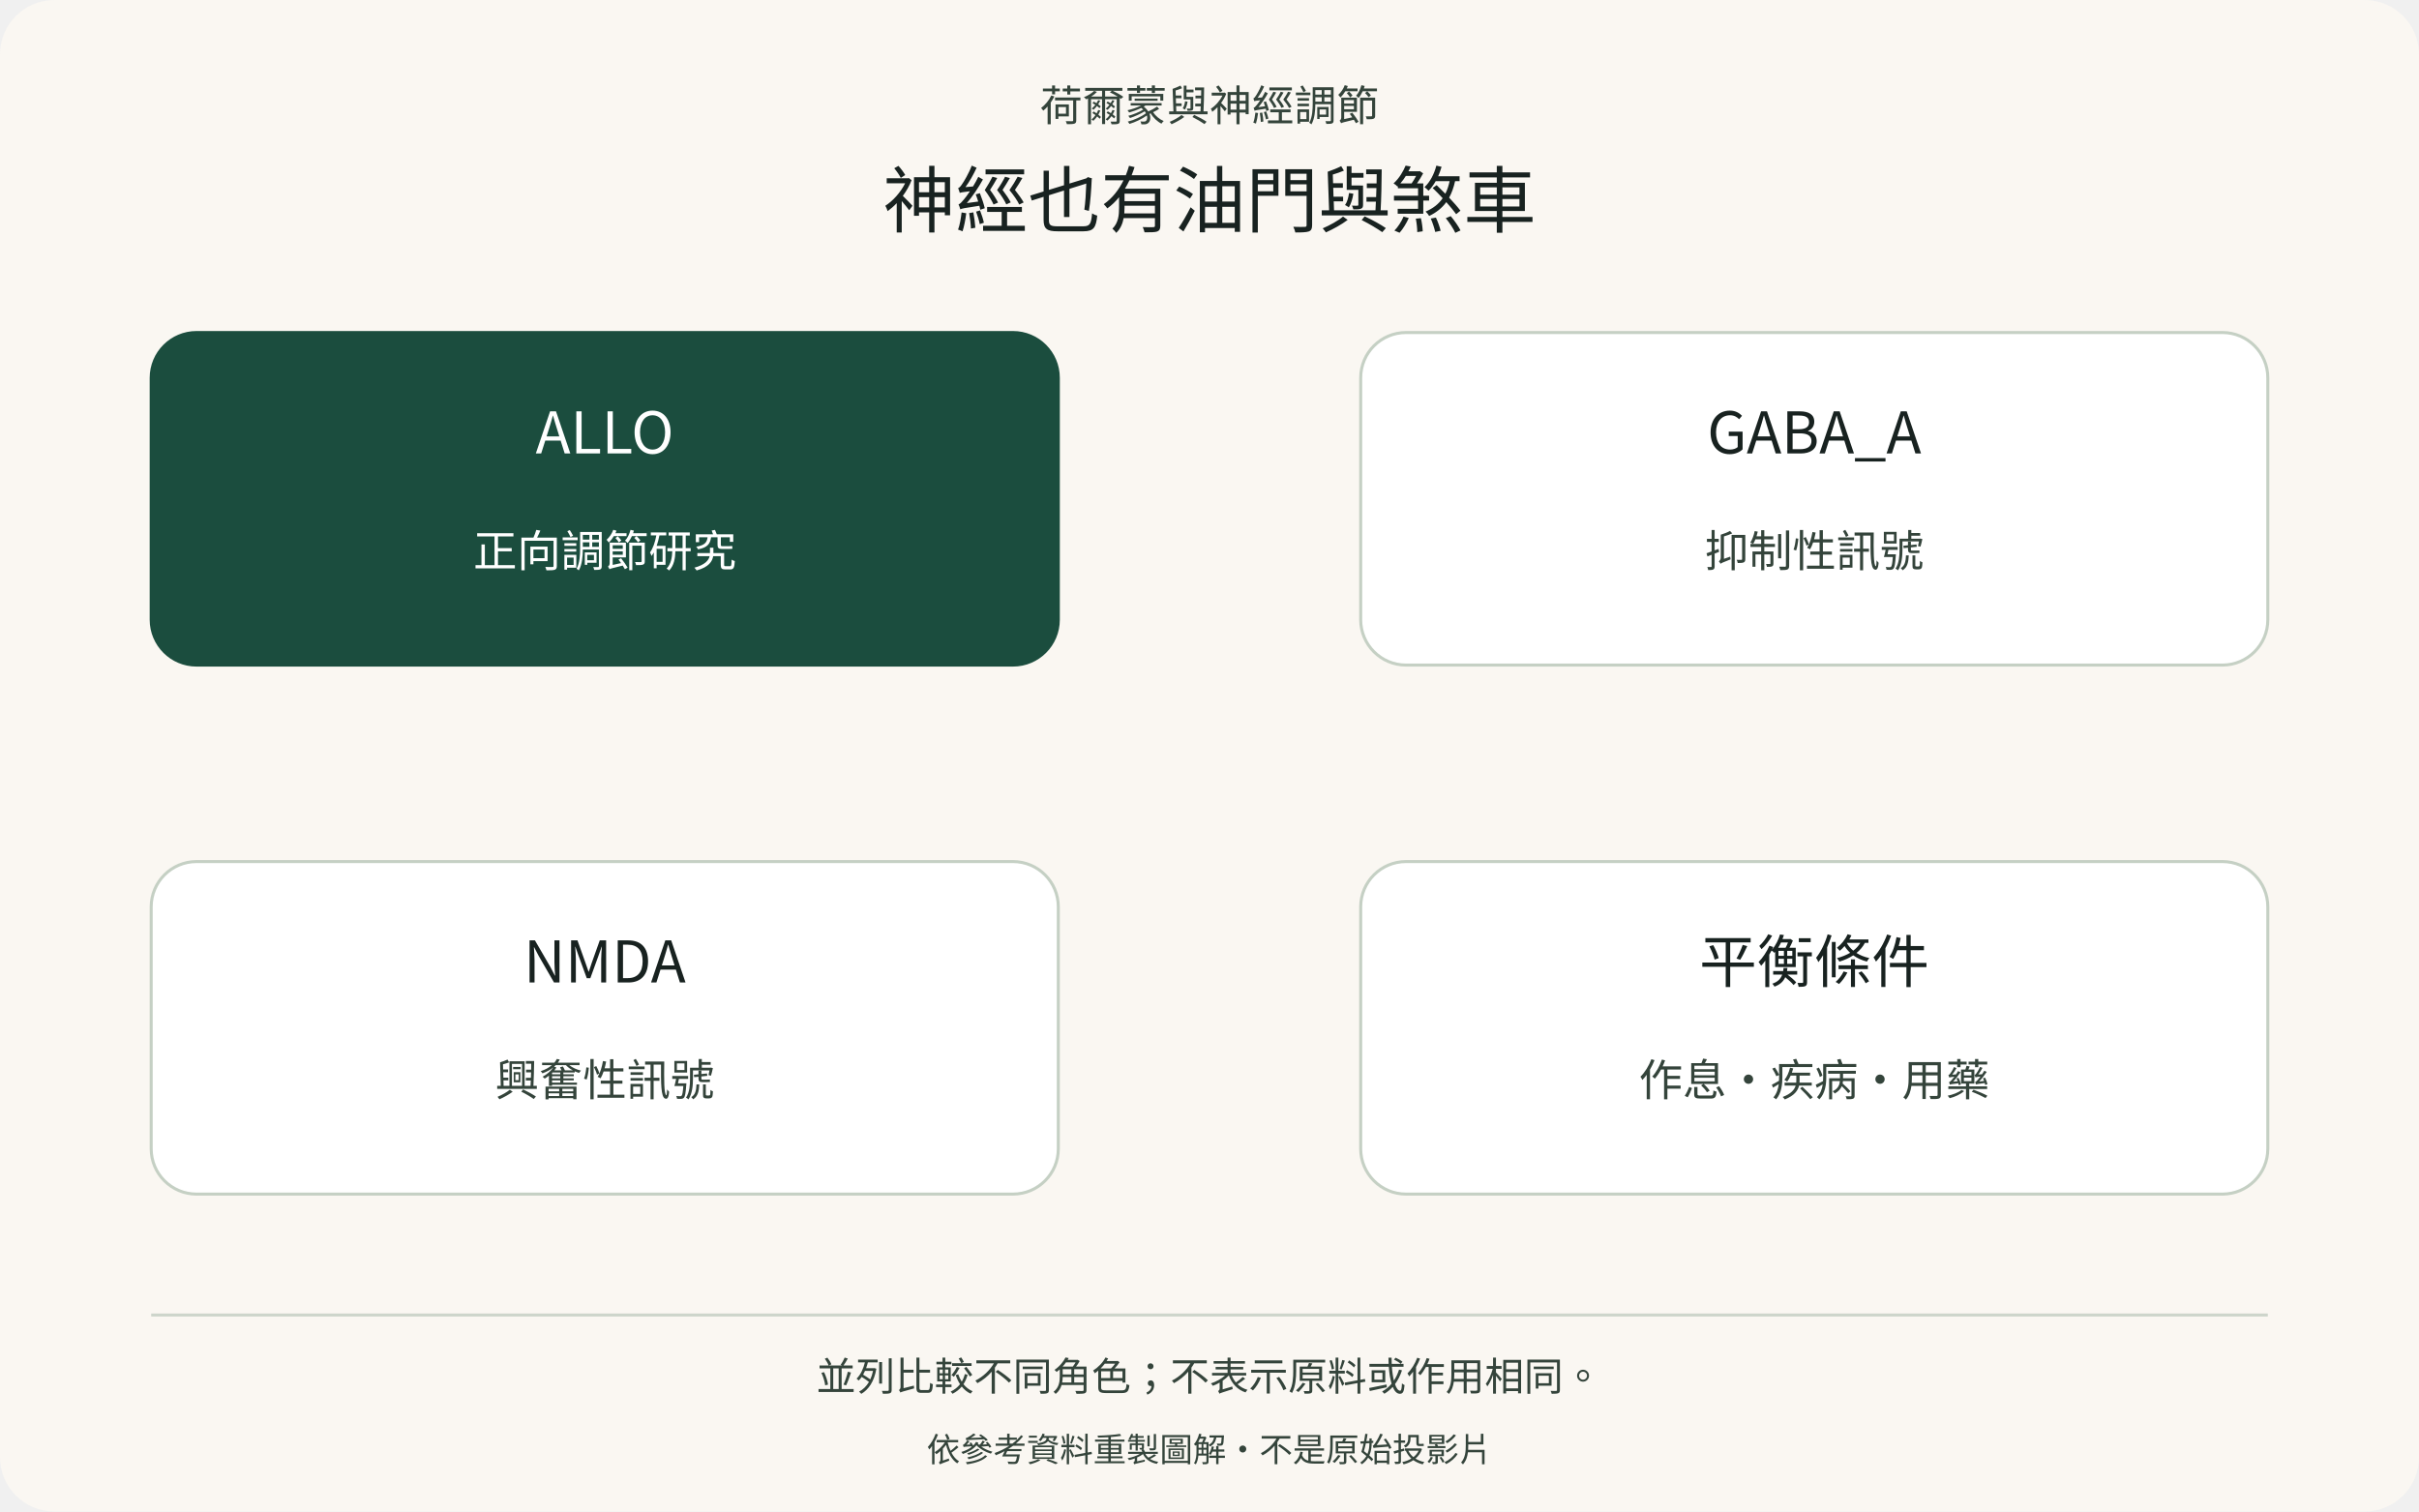
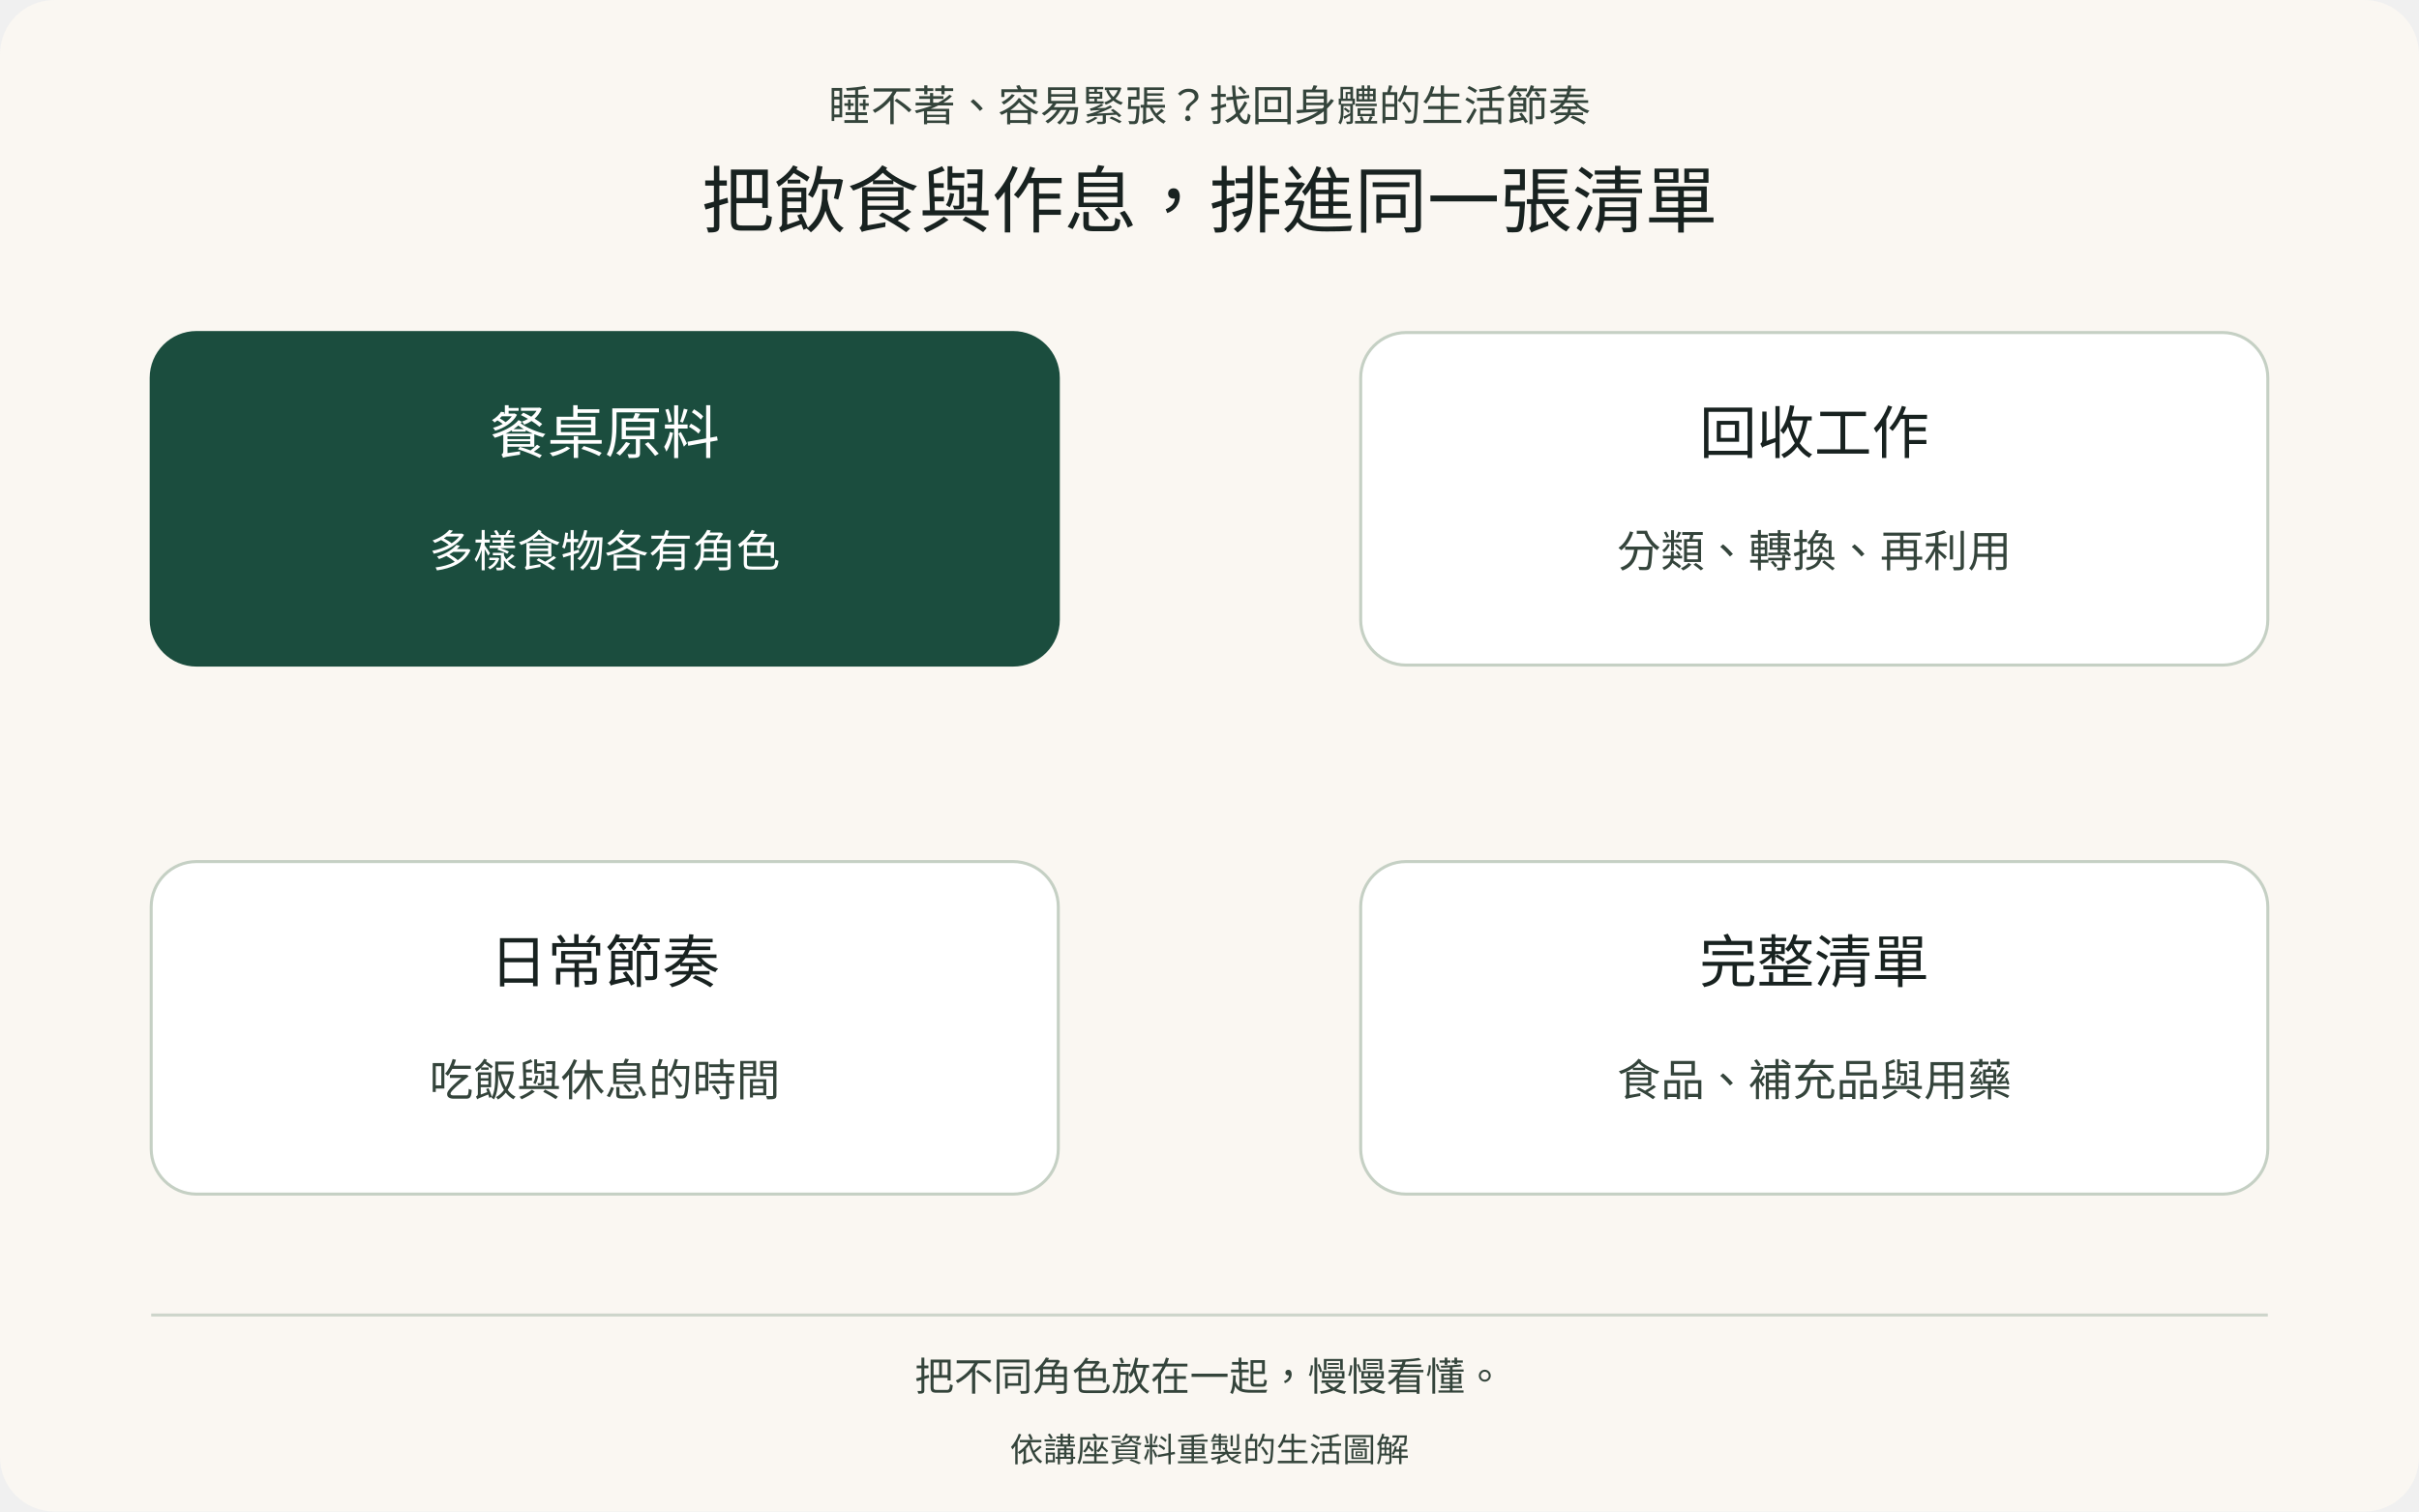
<svg xmlns="http://www.w3.org/2000/svg" width="1600" height="1000" viewBox="0 0 1600 1000" role="img" aria-labelledby="title desc">
  <defs>
    <marker id="arrow" viewBox="0 0 10 10" refX="9" refY="5" markerWidth="4" markerHeight="4" orient="auto">
      <path d="M0 0 10 5 0 10" fill="#A7803D" />
    </marker>
  </defs>
  <rect width="1600" height="1000" rx="36" fill="#FAF7F2" />
  <g font-family="-apple-system,BlinkMacSystemFont,'Noto Sans CJK TC','PingFang TC',sans-serif">
    <text x="800" y="80" text-anchor="middle" font-size="28" fill="#34443B">
-       <tspan x="800" dy="0">荷爾蒙與神經調節</tspan>
+       <tspan x="800" dy="0">睡不著、容易緊張？找回身體的生活節奏</tspan>
    </text>
    <text x="800" y="150" text-anchor="middle" font-size="48" fill="#182220">
-       <tspan x="800" dy="0">神經也有油門與煞車</tspan>
+       <tspan x="800" dy="0">把飲食與作息，排進同一張清單</tspan>
    </text>
    <g>
      <rect x="100" y="220" width="600" height="220" rx="30" fill="#1B4D3E" stroke="#1B4D3E" stroke-width="2" />
      <text x="400" y="300" text-anchor="middle" font-size="38" fill="#FFFFFF">
-         <tspan x="400" dy="0">ALLO</tspan>
+         <tspan x="400" dy="0">餐桌原料</tspan>
      </text>
      <text x="400" y="375" text-anchor="middle" font-size="29" fill="#FFFFFF">
-         <tspan x="400" dy="0">正向調節研究</tspan>
+         <tspan x="400" dy="0">多樣食物各有角色</tspan>
      </text>
    </g>
    <g>
      <rect x="900" y="220" width="600" height="220" rx="30" fill="#FFFFFF" stroke="#C5D0C4" stroke-width="2" />
      <text x="1200" y="300" text-anchor="middle" font-size="38" fill="#182220">
-         <tspan x="1200" dy="0">GABA_A</tspan>
+         <tspan x="1200" dy="0">回收工作</tspan>
      </text>
      <text x="1200" y="375" text-anchor="middle" font-size="29" fill="#34443B">
-         <tspan x="1200" dy="0">抑制性訊號</tspan>
+         <tspan x="1200" dy="0">分類、轉換、再利用</tspan>
      </text>
    </g>
    <g>
      <rect x="100" y="570" width="600" height="220" rx="30" fill="#FFFFFF" stroke="#C5D0C4" stroke-width="2" />
      <text x="400" y="650" text-anchor="middle" font-size="38" fill="#182220">
-         <tspan x="400" dy="0">NMDA</tspan>
+         <tspan x="400" dy="0">日常節奏</tspan>
      </text>
      <text x="400" y="725" text-anchor="middle" font-size="29" fill="#34443B">
-         <tspan x="400" dy="0">興奮性訊號</tspan>
+         <tspan x="400" dy="0">吃飯與休息的時間</tspan>
      </text>
    </g>
    <g>
      <rect x="900" y="570" width="600" height="220" rx="30" fill="#FFFFFF" stroke="#C5D0C4" stroke-width="2" />
      <text x="1200" y="650" text-anchor="middle" font-size="38" fill="#182220">
-         <tspan x="1200" dy="0">平衡條件</tspan>
+         <tspan x="1200" dy="0">完整清單</tspan>
      </text>
      <text x="1200" y="725" text-anchor="middle" font-size="29" fill="#34443B">
-         <tspan x="1200" dy="0">作息・疾病・用藥</tspan>
+         <tspan x="1200" dy="0">食品、補充品與用藥</tspan>
      </text>
    </g>
    <path d="M100 870 H1500" stroke="#CDD5CB" stroke-width="2" />
    <text x="800" y="920" text-anchor="middle" font-size="26" fill="#34443B">
-       <tspan x="800" dy="0">並列比較不同角色；不表示原料或作用相同。</tspan>
+       <tspan x="800" dy="0">把不同角色放在一起，慢慢看懂。</tspan>
    </text>
    <text x="800" y="967" text-anchor="middle" font-size="22" fill="#34443B">
-       <tspan x="800" dy="0">依參考資料重製圖解・不是原始投影片</tspan>
+       <tspan x="800" dy="0">依講座資料重製的生活圖解</tspan>
    </text>
  </g>
</svg>
